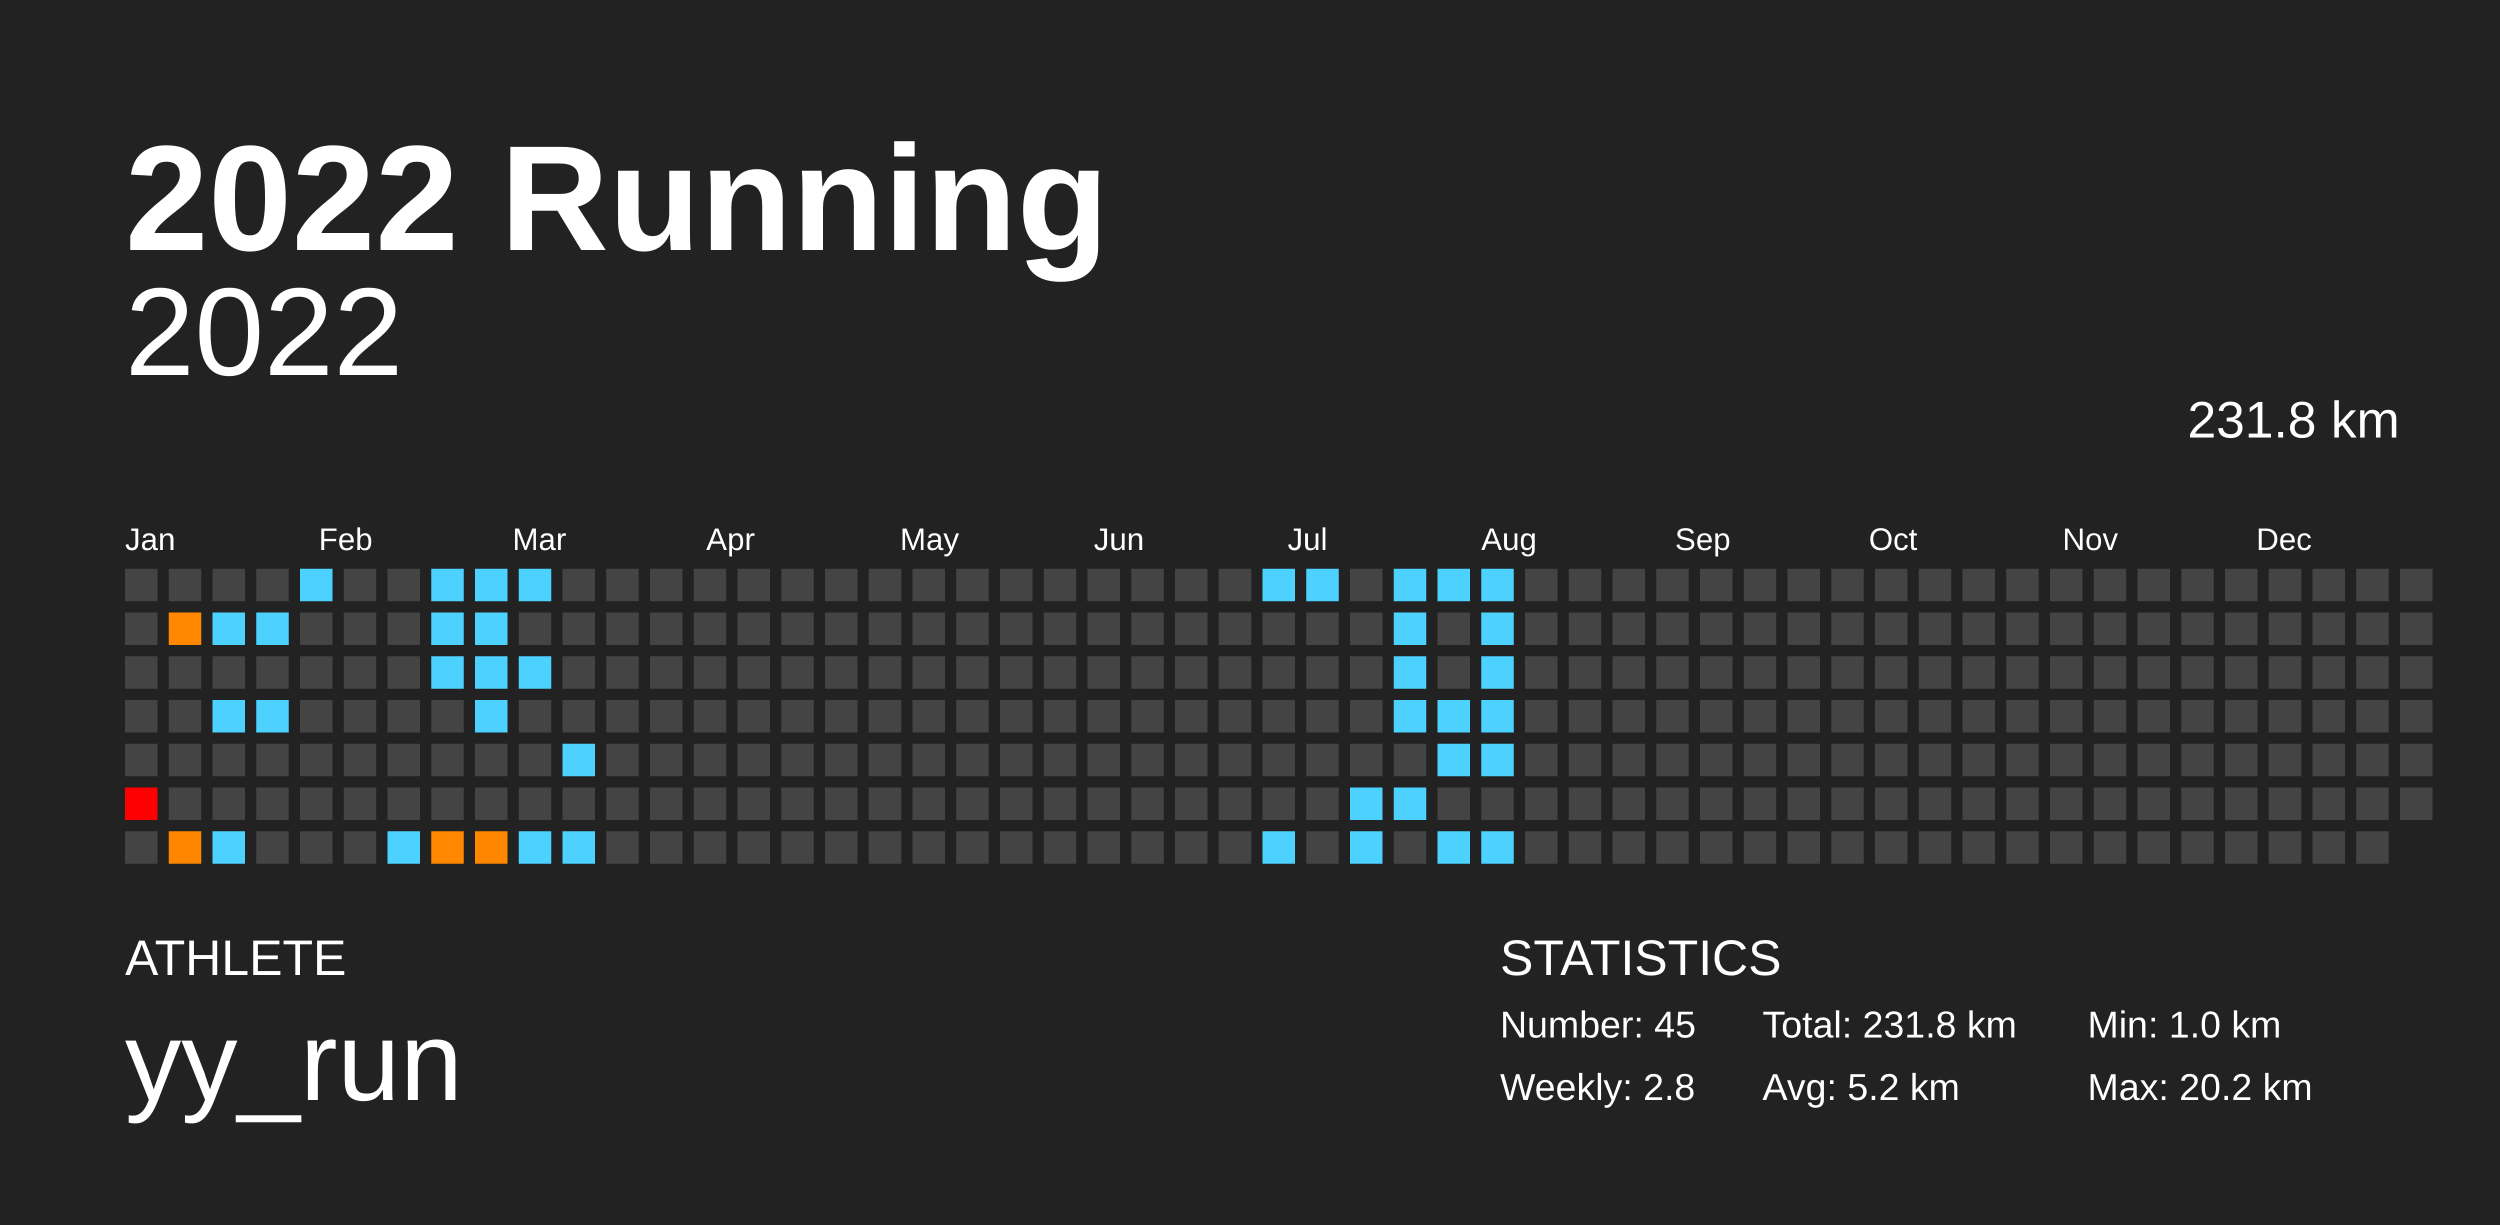
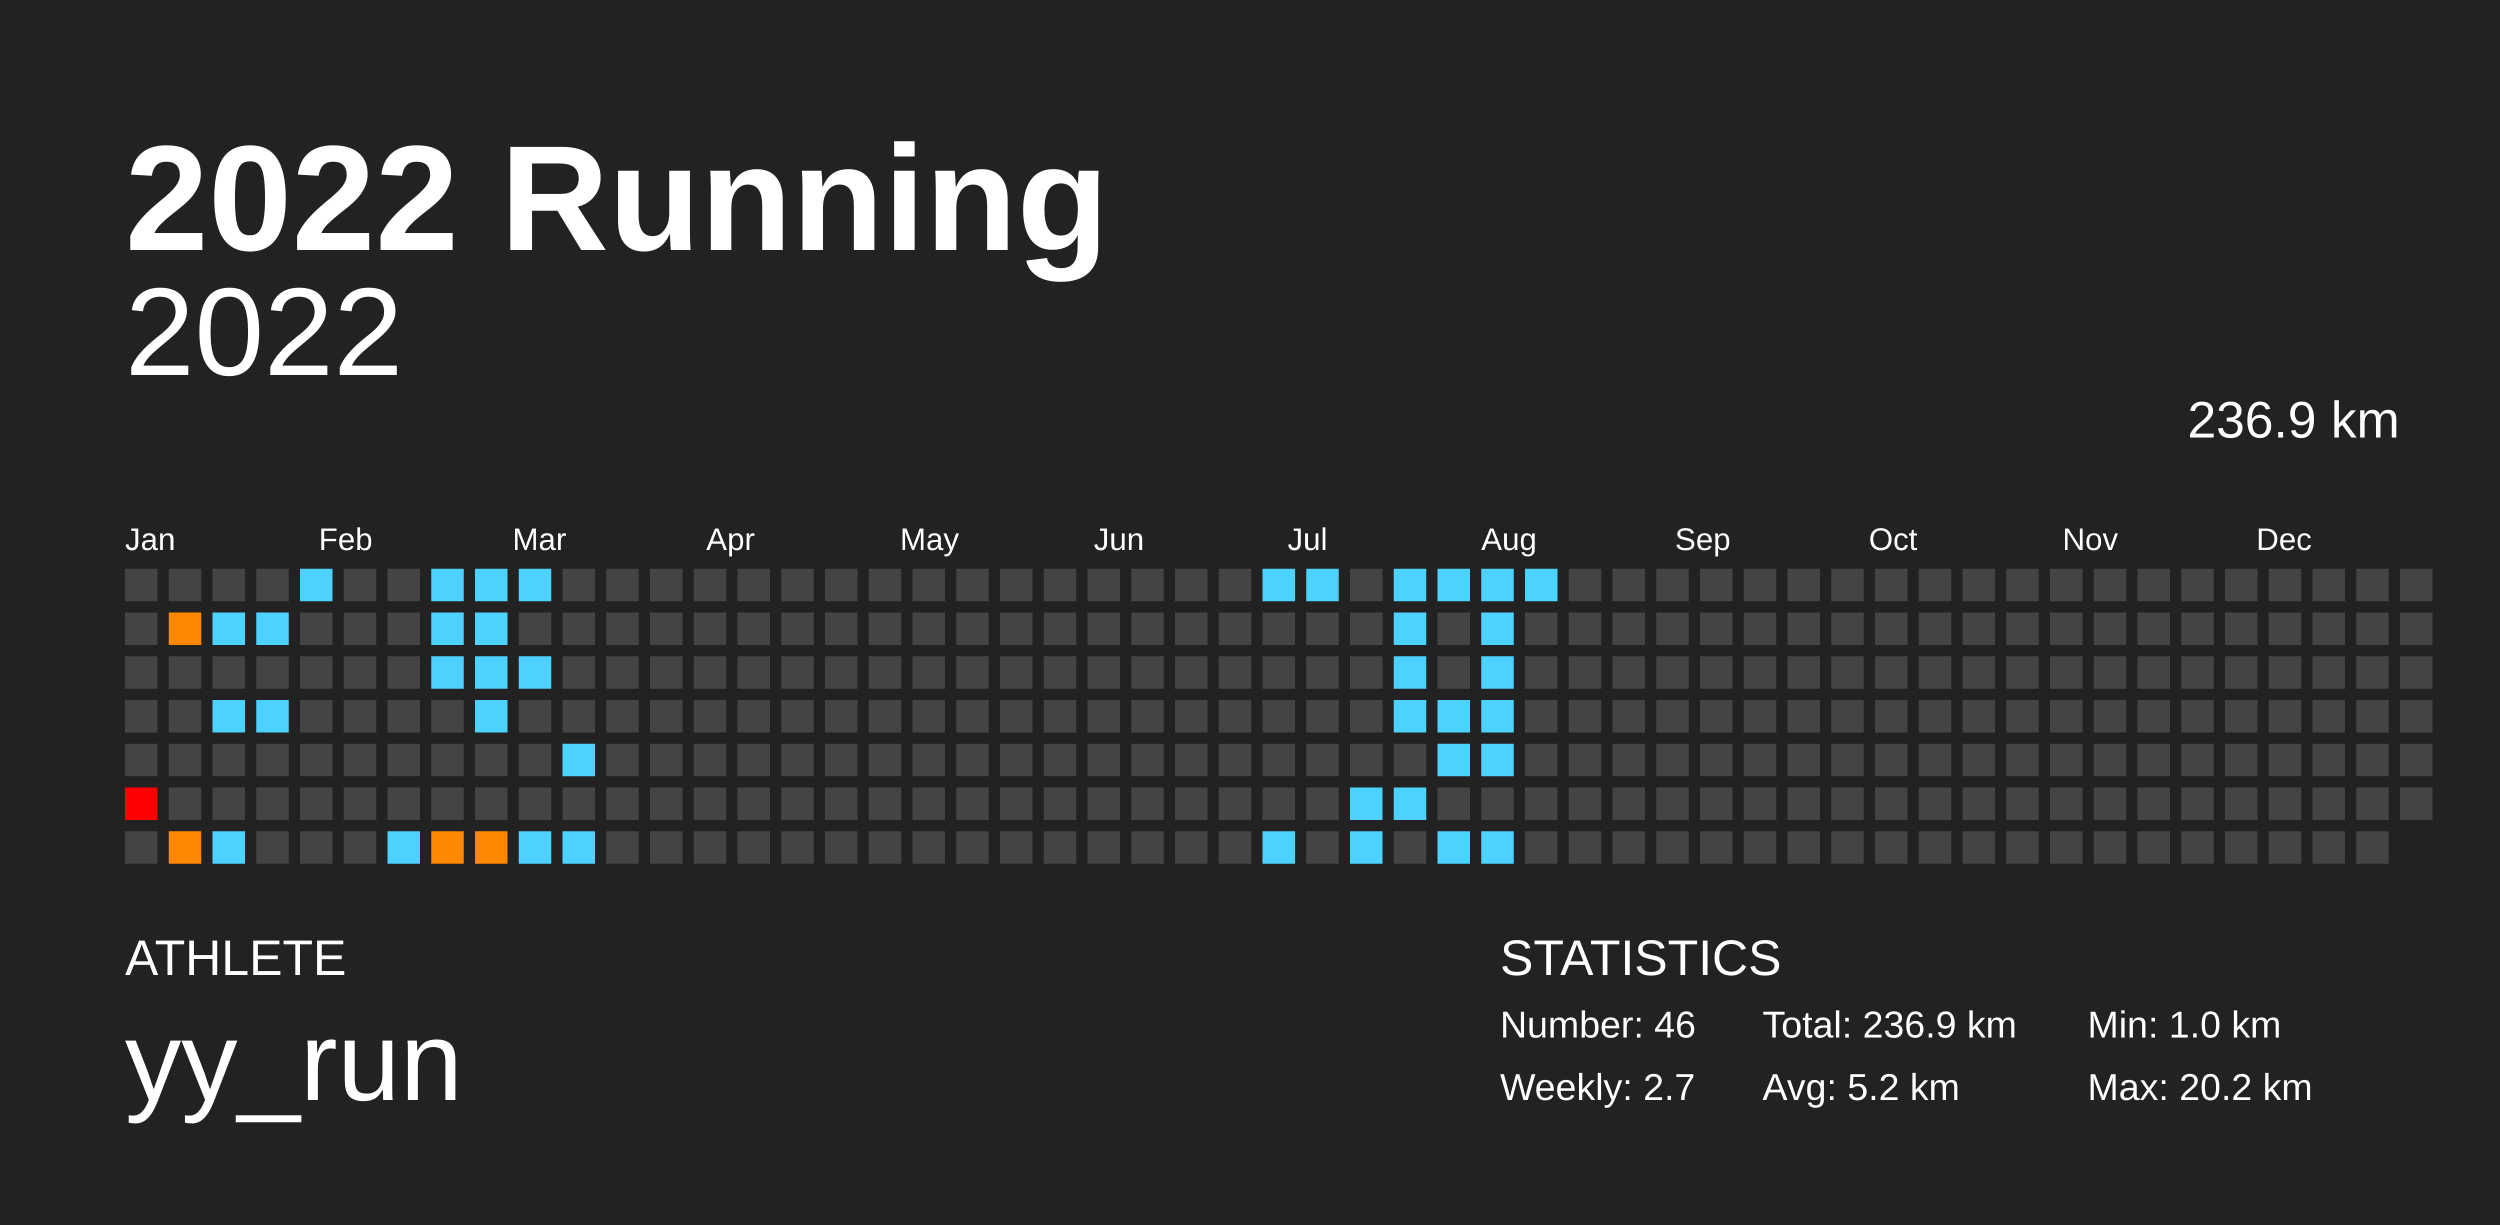
<svg xmlns="http://www.w3.org/2000/svg" baseProfile="full" height="98mm" version="1.1" viewBox="0,0,200,98" width="200mm">
  <defs />
  <rect fill="#222222" height="98" width="200" x="0" y="0" />
  <text fill="#FFFFFF" style="font-size:12px; font-family:Arial; font-weight:bold;" x="10" y="20">2022 Running</text>
  <text fill="#FFFFFF" style="font-size:4px; font-family:Arial" x="10" y="78">ATHLETE</text>
  <text fill="#FFFFFF" style="font-size:9px; font-family:Arial" x="10" y="88">yy_run</text>
  <text fill="#FFFFFF" style="font-size:4px; font-family:Arial" x="120" y="78">STATISTICS</text>
-   <text fill="#FFFFFF" style="font-size:3px; font-family:Arial" x="120" y="83">Number: 45</text>
-   <text fill="#FFFFFF" style="font-size:3px; font-family:Arial" x="120" y="88">Weekly: 2.8</text>
-   <text fill="#FFFFFF" style="font-size:3px; font-family:Arial" x="141" y="83">Total: 231.8 km</text>
+   <text fill="#FFFFFF" style="font-size:3px; font-family:Arial" x="120" y="83">Number: 46</text>
+   <text fill="#FFFFFF" style="font-size:3px; font-family:Arial" x="120" y="88">Weekly: 2.7</text>
+   <text fill="#FFFFFF" style="font-size:3px; font-family:Arial" x="141" y="83">Total: 236.9 km</text>
  <text fill="#FFFFFF" style="font-size:3px; font-family:Arial" x="141" y="88">Avg: 5.2 km</text>
  <text fill="#FFFFFF" style="font-size:3px; font-family:Arial" x="167" y="83">Min: 1.0 km</text>
  <text fill="#FFFFFF" style="font-size:3px; font-family:Arial" x="167" y="88">Max: 20.2 km</text>
  <text alignment-baseline="hanging" fill="#FFFFFF" style="font-size:10.0px; font-family:Arial;" x="10" y="30">2022</text>
-   <text alignment-baseline="hanging" fill="#FFFFFF" style="font-size:4.125px; font-family:Arial;" x="175" y="35">231.8 km</text>
+   <text alignment-baseline="hanging" fill="#FFFFFF" style="font-size:4.125px; font-family:Arial;" x="175" y="35">236.9 km</text>
  <text fill="#FFFFFF" style="font-size:2.5px; font-family:Arial" x="10.0" y="44">Jan</text>
  <text fill="#FFFFFF" style="font-size:2.5px; font-family:Arial" x="25.5" y="44">Feb</text>
  <text fill="#FFFFFF" style="font-size:2.5px; font-family:Arial" x="41.0" y="44">Mar</text>
  <text fill="#FFFFFF" style="font-size:2.5px; font-family:Arial" x="56.5" y="44">Apr</text>
  <text fill="#FFFFFF" style="font-size:2.5px; font-family:Arial" x="72.0" y="44">May</text>
  <text fill="#FFFFFF" style="font-size:2.5px; font-family:Arial" x="87.5" y="44">Jun</text>
  <text fill="#FFFFFF" style="font-size:2.5px; font-family:Arial" x="103.0" y="44">Jul</text>
  <text fill="#FFFFFF" style="font-size:2.5px; font-family:Arial" x="118.5" y="44">Aug</text>
  <text fill="#FFFFFF" style="font-size:2.5px; font-family:Arial" x="134.0" y="44">Sep</text>
  <text fill="#FFFFFF" style="font-size:2.5px; font-family:Arial" x="149.5" y="44">Oct</text>
  <text fill="#FFFFFF" style="font-size:2.5px; font-family:Arial" x="165.0" y="44">Nov</text>
  <text fill="#FFFFFF" style="font-size:2.5px; font-family:Arial" x="180.5" y="44">Dec</text>
  <rect fill="#444444" height="2.6" width="2.6" x="10.0" y="45.5" />
  <rect fill="#444444" height="2.6" width="2.6" x="10.0" y="49.0" />
  <rect fill="#444444" height="2.6" width="2.6" x="10.0" y="52.5" />
  <rect fill="#444444" height="2.6" width="2.6" x="10.0" y="56.0" />
  <rect fill="#444444" height="2.6" width="2.6" x="10.0" y="59.5" />
  <rect fill="red" height="2.6" width="2.6" x="10.0" y="63.0" />
  <rect fill="#444444" height="2.6" width="2.6" x="10.0" y="66.5" />
  <rect fill="#444444" height="2.6" width="2.6" x="13.5" y="45.5" />
  <rect fill="#ff8800" height="2.6" width="2.6" x="13.5" y="49.0" />
  <rect fill="#444444" height="2.6" width="2.6" x="13.5" y="52.5" />
  <rect fill="#444444" height="2.6" width="2.6" x="13.5" y="56.0" />
  <rect fill="#444444" height="2.6" width="2.6" x="13.5" y="59.5" />
  <rect fill="#444444" height="2.6" width="2.6" x="13.5" y="63.0" />
  <rect fill="#ff8700" height="2.6" width="2.6" x="13.5" y="66.5" />
  <rect fill="#444444" height="2.6" width="2.6" x="17.0" y="45.5" />
  <rect fill="#4dd2ff" height="2.6" width="2.6" x="17.0" y="49.0" />
  <rect fill="#444444" height="2.6" width="2.6" x="17.0" y="52.5" />
  <rect fill="#4dd2ff" height="2.6" width="2.6" x="17.0" y="56.0" />
  <rect fill="#444444" height="2.6" width="2.6" x="17.0" y="59.5" />
  <rect fill="#444444" height="2.6" width="2.6" x="17.0" y="63.0" />
  <rect fill="#4dd2ff" height="2.6" width="2.6" x="17.0" y="66.5" />
  <rect fill="#444444" height="2.6" width="2.6" x="20.5" y="45.5" />
  <rect fill="#4dd2ff" height="2.6" width="2.6" x="20.5" y="49.0" />
  <rect fill="#444444" height="2.6" width="2.6" x="20.5" y="52.5" />
  <rect fill="#4dd2ff" height="2.6" width="2.6" x="20.5" y="56.0" />
  <rect fill="#444444" height="2.6" width="2.6" x="20.5" y="59.5" />
  <rect fill="#444444" height="2.6" width="2.6" x="20.5" y="63.0" />
  <rect fill="#444444" height="2.6" width="2.6" x="20.5" y="66.5" />
  <rect fill="#4dd2ff" height="2.6" width="2.6" x="24.0" y="45.5" />
  <rect fill="#444444" height="2.6" width="2.6" x="24.0" y="49.0" />
  <rect fill="#444444" height="2.6" width="2.6" x="24.0" y="52.5" />
  <rect fill="#444444" height="2.6" width="2.6" x="24.0" y="56.0" />
  <rect fill="#444444" height="2.6" width="2.6" x="24.0" y="59.5" />
  <rect fill="#444444" height="2.6" width="2.6" x="24.0" y="63.0" />
  <rect fill="#444444" height="2.6" width="2.6" x="24.0" y="66.5" />
  <rect fill="#444444" height="2.6" width="2.6" x="27.5" y="45.5" />
  <rect fill="#444444" height="2.6" width="2.6" x="27.5" y="49.0" />
  <rect fill="#444444" height="2.6" width="2.6" x="27.5" y="52.5" />
  <rect fill="#444444" height="2.6" width="2.6" x="27.5" y="56.0" />
  <rect fill="#444444" height="2.6" width="2.6" x="27.5" y="59.5" />
  <rect fill="#444444" height="2.6" width="2.6" x="27.5" y="63.0" />
  <rect fill="#444444" height="2.6" width="2.6" x="27.5" y="66.5" />
  <rect fill="#444444" height="2.6" width="2.6" x="31.0" y="45.5" />
  <rect fill="#444444" height="2.6" width="2.6" x="31.0" y="49.0" />
  <rect fill="#444444" height="2.6" width="2.6" x="31.0" y="52.5" />
  <rect fill="#444444" height="2.6" width="2.6" x="31.0" y="56.0" />
  <rect fill="#444444" height="2.6" width="2.6" x="31.0" y="59.5" />
  <rect fill="#444444" height="2.6" width="2.6" x="31.0" y="63.0" />
  <rect fill="#4dd2ff" height="2.6" width="2.6" x="31.0" y="66.5" />
  <rect fill="#4dd2ff" height="2.6" width="2.6" x="34.5" y="45.5" />
  <rect fill="#4dd2ff" height="2.6" width="2.6" x="34.5" y="49.0" />
  <rect fill="#4dd2ff" height="2.6" width="2.6" x="34.5" y="52.5" />
  <rect fill="#444444" height="2.6" width="2.6" x="34.5" y="56.0" />
  <rect fill="#444444" height="2.6" width="2.6" x="34.5" y="59.5" />
  <rect fill="#444444" height="2.6" width="2.6" x="34.5" y="63.0" />
  <rect fill="#ff8800" height="2.6" width="2.6" x="34.5" y="66.5" />
  <rect fill="#4dd2ff" height="2.6" width="2.6" x="38.0" y="45.5" />
  <rect fill="#4dd2ff" height="2.6" width="2.6" x="38.0" y="49.0" />
  <rect fill="#4dd2ff" height="2.6" width="2.6" x="38.0" y="52.5" />
  <rect fill="#4dd2ff" height="2.6" width="2.6" x="38.0" y="56.0" />
  <rect fill="#444444" height="2.6" width="2.6" x="38.0" y="59.5" />
  <rect fill="#444444" height="2.6" width="2.6" x="38.0" y="63.0" />
  <rect fill="#ff8700" height="2.6" width="2.6" x="38.0" y="66.5" />
  <rect fill="#4dd2ff" height="2.6" width="2.6" x="41.5" y="45.5" />
  <rect fill="#444444" height="2.6" width="2.6" x="41.5" y="49.0" />
  <rect fill="#4dd2ff" height="2.6" width="2.6" x="41.5" y="52.5" />
  <rect fill="#444444" height="2.6" width="2.6" x="41.5" y="56.0" />
  <rect fill="#444444" height="2.6" width="2.6" x="41.5" y="59.5" />
  <rect fill="#444444" height="2.6" width="2.6" x="41.5" y="63.0" />
  <rect fill="#4dd2ff" height="2.6" width="2.6" x="41.5" y="66.5" />
  <rect fill="#444444" height="2.6" width="2.6" x="45.0" y="45.5" />
  <rect fill="#444444" height="2.6" width="2.6" x="45.0" y="49.0" />
  <rect fill="#444444" height="2.6" width="2.6" x="45.0" y="52.5" />
  <rect fill="#444444" height="2.6" width="2.6" x="45.0" y="56.0" />
  <rect fill="#4dd2ff" height="2.6" width="2.6" x="45.0" y="59.5" />
  <rect fill="#444444" height="2.6" width="2.6" x="45.0" y="63.0" />
  <rect fill="#4dd2ff" height="2.6" width="2.6" x="45.0" y="66.5" />
  <rect fill="#444444" height="2.6" width="2.6" x="48.5" y="45.5" />
  <rect fill="#444444" height="2.6" width="2.6" x="48.5" y="49.0" />
  <rect fill="#444444" height="2.6" width="2.6" x="48.5" y="52.5" />
  <rect fill="#444444" height="2.6" width="2.6" x="48.5" y="56.0" />
  <rect fill="#444444" height="2.6" width="2.6" x="48.5" y="59.5" />
  <rect fill="#444444" height="2.6" width="2.6" x="48.5" y="63.0" />
  <rect fill="#444444" height="2.6" width="2.6" x="48.5" y="66.5" />
  <rect fill="#444444" height="2.6" width="2.6" x="52.0" y="45.5" />
  <rect fill="#444444" height="2.6" width="2.6" x="52.0" y="49.0" />
  <rect fill="#444444" height="2.6" width="2.6" x="52.0" y="52.5" />
  <rect fill="#444444" height="2.6" width="2.6" x="52.0" y="56.0" />
  <rect fill="#444444" height="2.6" width="2.6" x="52.0" y="59.5" />
  <rect fill="#444444" height="2.6" width="2.6" x="52.0" y="63.0" />
  <rect fill="#444444" height="2.6" width="2.6" x="52.0" y="66.5" />
  <rect fill="#444444" height="2.6" width="2.6" x="55.5" y="45.5" />
  <rect fill="#444444" height="2.6" width="2.6" x="55.5" y="49.0" />
  <rect fill="#444444" height="2.6" width="2.6" x="55.5" y="52.5" />
  <rect fill="#444444" height="2.6" width="2.6" x="55.5" y="56.0" />
  <rect fill="#444444" height="2.6" width="2.6" x="55.5" y="59.5" />
  <rect fill="#444444" height="2.6" width="2.6" x="55.5" y="63.0" />
  <rect fill="#444444" height="2.6" width="2.6" x="55.5" y="66.5" />
  <rect fill="#444444" height="2.6" width="2.6" x="59.0" y="45.5" />
  <rect fill="#444444" height="2.6" width="2.6" x="59.0" y="49.0" />
  <rect fill="#444444" height="2.6" width="2.6" x="59.0" y="52.5" />
  <rect fill="#444444" height="2.6" width="2.6" x="59.0" y="56.0" />
  <rect fill="#444444" height="2.6" width="2.6" x="59.0" y="59.5" />
  <rect fill="#444444" height="2.6" width="2.6" x="59.0" y="63.0" />
  <rect fill="#444444" height="2.6" width="2.6" x="59.0" y="66.5" />
  <rect fill="#444444" height="2.6" width="2.6" x="62.5" y="45.5" />
  <rect fill="#444444" height="2.6" width="2.6" x="62.5" y="49.0" />
  <rect fill="#444444" height="2.6" width="2.6" x="62.5" y="52.5" />
  <rect fill="#444444" height="2.6" width="2.6" x="62.5" y="56.0" />
  <rect fill="#444444" height="2.6" width="2.6" x="62.5" y="59.5" />
  <rect fill="#444444" height="2.6" width="2.6" x="62.5" y="63.0" />
  <rect fill="#444444" height="2.6" width="2.6" x="62.5" y="66.5" />
  <rect fill="#444444" height="2.6" width="2.6" x="66.0" y="45.5" />
  <rect fill="#444444" height="2.6" width="2.6" x="66.0" y="49.0" />
  <rect fill="#444444" height="2.6" width="2.6" x="66.0" y="52.5" />
  <rect fill="#444444" height="2.6" width="2.6" x="66.0" y="56.0" />
  <rect fill="#444444" height="2.6" width="2.6" x="66.0" y="59.5" />
  <rect fill="#444444" height="2.6" width="2.6" x="66.0" y="63.0" />
  <rect fill="#444444" height="2.6" width="2.6" x="66.0" y="66.5" />
  <rect fill="#444444" height="2.6" width="2.6" x="69.5" y="45.5" />
  <rect fill="#444444" height="2.6" width="2.6" x="69.5" y="49.0" />
  <rect fill="#444444" height="2.6" width="2.6" x="69.5" y="52.5" />
  <rect fill="#444444" height="2.6" width="2.6" x="69.5" y="56.0" />
  <rect fill="#444444" height="2.6" width="2.6" x="69.5" y="59.5" />
  <rect fill="#444444" height="2.6" width="2.6" x="69.5" y="63.0" />
  <rect fill="#444444" height="2.6" width="2.6" x="69.5" y="66.5" />
  <rect fill="#444444" height="2.6" width="2.6" x="73.0" y="45.5" />
  <rect fill="#444444" height="2.6" width="2.6" x="73.0" y="49.0" />
  <rect fill="#444444" height="2.6" width="2.6" x="73.0" y="52.5" />
  <rect fill="#444444" height="2.6" width="2.6" x="73.0" y="56.0" />
  <rect fill="#444444" height="2.6" width="2.6" x="73.0" y="59.5" />
  <rect fill="#444444" height="2.6" width="2.6" x="73.0" y="63.0" />
  <rect fill="#444444" height="2.6" width="2.6" x="73.0" y="66.5" />
  <rect fill="#444444" height="2.6" width="2.6" x="76.5" y="45.5" />
  <rect fill="#444444" height="2.6" width="2.6" x="76.5" y="49.0" />
  <rect fill="#444444" height="2.6" width="2.6" x="76.5" y="52.5" />
  <rect fill="#444444" height="2.6" width="2.6" x="76.5" y="56.0" />
  <rect fill="#444444" height="2.6" width="2.6" x="76.5" y="59.5" />
  <rect fill="#444444" height="2.6" width="2.6" x="76.5" y="63.0" />
  <rect fill="#444444" height="2.6" width="2.6" x="76.5" y="66.5" />
  <rect fill="#444444" height="2.6" width="2.6" x="80.0" y="45.5" />
  <rect fill="#444444" height="2.6" width="2.6" x="80.0" y="49.0" />
  <rect fill="#444444" height="2.6" width="2.6" x="80.0" y="52.5" />
  <rect fill="#444444" height="2.6" width="2.6" x="80.0" y="56.0" />
  <rect fill="#444444" height="2.6" width="2.6" x="80.0" y="59.5" />
  <rect fill="#444444" height="2.6" width="2.6" x="80.0" y="63.0" />
  <rect fill="#444444" height="2.6" width="2.6" x="80.0" y="66.5" />
  <rect fill="#444444" height="2.6" width="2.6" x="83.5" y="45.5" />
  <rect fill="#444444" height="2.6" width="2.6" x="83.5" y="49.0" />
  <rect fill="#444444" height="2.6" width="2.6" x="83.5" y="52.5" />
  <rect fill="#444444" height="2.6" width="2.6" x="83.5" y="56.0" />
  <rect fill="#444444" height="2.6" width="2.6" x="83.5" y="59.5" />
  <rect fill="#444444" height="2.6" width="2.6" x="83.5" y="63.0" />
  <rect fill="#444444" height="2.6" width="2.6" x="83.5" y="66.5" />
  <rect fill="#444444" height="2.6" width="2.6" x="87.0" y="45.5" />
  <rect fill="#444444" height="2.6" width="2.6" x="87.0" y="49.0" />
  <rect fill="#444444" height="2.6" width="2.6" x="87.0" y="52.5" />
  <rect fill="#444444" height="2.6" width="2.6" x="87.0" y="56.0" />
  <rect fill="#444444" height="2.6" width="2.6" x="87.0" y="59.5" />
  <rect fill="#444444" height="2.6" width="2.6" x="87.0" y="63.0" />
  <rect fill="#444444" height="2.6" width="2.6" x="87.0" y="66.5" />
  <rect fill="#444444" height="2.6" width="2.6" x="90.5" y="45.5" />
  <rect fill="#444444" height="2.6" width="2.6" x="90.5" y="49.0" />
  <rect fill="#444444" height="2.6" width="2.6" x="90.5" y="52.5" />
  <rect fill="#444444" height="2.6" width="2.6" x="90.5" y="56.0" />
  <rect fill="#444444" height="2.6" width="2.6" x="90.5" y="59.5" />
  <rect fill="#444444" height="2.6" width="2.6" x="90.5" y="63.0" />
  <rect fill="#444444" height="2.6" width="2.6" x="90.5" y="66.5" />
  <rect fill="#444444" height="2.6" width="2.6" x="94.0" y="45.5" />
  <rect fill="#444444" height="2.6" width="2.6" x="94.0" y="49.0" />
  <rect fill="#444444" height="2.6" width="2.6" x="94.0" y="52.5" />
  <rect fill="#444444" height="2.6" width="2.6" x="94.0" y="56.0" />
  <rect fill="#444444" height="2.6" width="2.6" x="94.0" y="59.5" />
  <rect fill="#444444" height="2.6" width="2.6" x="94.0" y="63.0" />
  <rect fill="#444444" height="2.6" width="2.6" x="94.0" y="66.5" />
  <rect fill="#444444" height="2.6" width="2.6" x="97.5" y="45.5" />
  <rect fill="#444444" height="2.6" width="2.6" x="97.5" y="49.0" />
  <rect fill="#444444" height="2.6" width="2.6" x="97.5" y="52.5" />
  <rect fill="#444444" height="2.6" width="2.6" x="97.5" y="56.0" />
  <rect fill="#444444" height="2.6" width="2.6" x="97.5" y="59.5" />
  <rect fill="#444444" height="2.6" width="2.6" x="97.5" y="63.0" />
  <rect fill="#444444" height="2.6" width="2.6" x="97.5" y="66.5" />
  <rect fill="#4dd2ff" height="2.6" width="2.6" x="101.0" y="45.5" />
  <rect fill="#444444" height="2.6" width="2.6" x="101.0" y="49.0" />
  <rect fill="#444444" height="2.6" width="2.6" x="101.0" y="52.5" />
  <rect fill="#444444" height="2.6" width="2.6" x="101.0" y="56.0" />
  <rect fill="#444444" height="2.6" width="2.6" x="101.0" y="59.5" />
  <rect fill="#444444" height="2.6" width="2.6" x="101.0" y="63.0" />
  <rect fill="#4dd2ff" height="2.6" width="2.6" x="101.0" y="66.5" />
  <rect fill="#4dd2ff" height="2.6" width="2.6" x="104.5" y="45.5" />
  <rect fill="#444444" height="2.6" width="2.6" x="104.5" y="49.0" />
  <rect fill="#444444" height="2.6" width="2.6" x="104.5" y="52.5" />
  <rect fill="#444444" height="2.6" width="2.6" x="104.5" y="56.0" />
  <rect fill="#444444" height="2.6" width="2.6" x="104.5" y="59.5" />
  <rect fill="#444444" height="2.6" width="2.6" x="104.5" y="63.0" />
  <rect fill="#444444" height="2.6" width="2.6" x="104.5" y="66.5" />
  <rect fill="#444444" height="2.6" width="2.6" x="108.0" y="45.5" />
  <rect fill="#444444" height="2.6" width="2.6" x="108.0" y="49.0" />
  <rect fill="#444444" height="2.6" width="2.6" x="108.0" y="52.5" />
  <rect fill="#444444" height="2.6" width="2.6" x="108.0" y="56.0" />
  <rect fill="#444444" height="2.6" width="2.6" x="108.0" y="59.5" />
  <rect fill="#4dd2ff" height="2.6" width="2.6" x="108.0" y="63.0" />
  <rect fill="#4dd2ff" height="2.6" width="2.6" x="108.0" y="66.5" />
  <rect fill="#4dd2ff" height="2.6" width="2.6" x="111.5" y="45.5" />
  <rect fill="#4dd2ff" height="2.6" width="2.6" x="111.5" y="49.0" />
  <rect fill="#4dd2ff" height="2.6" width="2.6" x="111.5" y="52.5" />
  <rect fill="#4dd2ff" height="2.6" width="2.6" x="111.5" y="56.0" />
  <rect fill="#444444" height="2.6" width="2.6" x="111.5" y="59.5" />
  <rect fill="#4dd2ff" height="2.6" width="2.6" x="111.5" y="63.0" />
  <rect fill="#444444" height="2.6" width="2.6" x="111.5" y="66.5" />
  <rect fill="#4dd2ff" height="2.6" width="2.6" x="115.0" y="45.5" />
  <rect fill="#444444" height="2.6" width="2.6" x="115.0" y="49.0" />
  <rect fill="#444444" height="2.6" width="2.6" x="115.0" y="52.5" />
  <rect fill="#4dd2ff" height="2.6" width="2.6" x="115.0" y="56.0" />
  <rect fill="#4dd2ff" height="2.6" width="2.6" x="115.0" y="59.5" />
  <rect fill="#444444" height="2.6" width="2.6" x="115.0" y="63.0" />
  <rect fill="#4dd2ff" height="2.6" width="2.6" x="115.0" y="66.5" />
  <rect fill="#4dd2ff" height="2.6" width="2.6" x="118.5" y="45.5" />
  <rect fill="#4dd2ff" height="2.6" width="2.6" x="118.5" y="49.0" />
  <rect fill="#4dd2ff" height="2.6" width="2.6" x="118.5" y="52.5" />
  <rect fill="#4dd2ff" height="2.6" width="2.6" x="118.5" y="56.0" />
  <rect fill="#4dd2ff" height="2.6" width="2.6" x="118.5" y="59.5" />
  <rect fill="#444444" height="2.6" width="2.6" x="118.5" y="63.0" />
  <rect fill="#4dd2ff" height="2.6" width="2.6" x="118.5" y="66.5" />
-   <rect fill="#444444" height="2.6" width="2.6" x="122.0" y="45.5" />
+   <rect fill="#4dd2ff" height="2.6" width="2.6" x="122.0" y="45.5" />
  <rect fill="#444444" height="2.6" width="2.6" x="122.0" y="49.0" />
  <rect fill="#444444" height="2.6" width="2.6" x="122.0" y="52.5" />
  <rect fill="#444444" height="2.6" width="2.6" x="122.0" y="56.0" />
  <rect fill="#444444" height="2.6" width="2.6" x="122.0" y="59.5" />
  <rect fill="#444444" height="2.6" width="2.6" x="122.0" y="63.0" />
  <rect fill="#444444" height="2.6" width="2.6" x="122.0" y="66.5" />
  <rect fill="#444444" height="2.6" width="2.6" x="125.5" y="45.5" />
  <rect fill="#444444" height="2.6" width="2.6" x="125.5" y="49.0" />
  <rect fill="#444444" height="2.6" width="2.6" x="125.5" y="52.5" />
  <rect fill="#444444" height="2.6" width="2.6" x="125.5" y="56.0" />
  <rect fill="#444444" height="2.6" width="2.6" x="125.5" y="59.5" />
  <rect fill="#444444" height="2.6" width="2.6" x="125.5" y="63.0" />
  <rect fill="#444444" height="2.6" width="2.6" x="125.5" y="66.5" />
  <rect fill="#444444" height="2.6" width="2.6" x="129.0" y="45.5" />
  <rect fill="#444444" height="2.6" width="2.6" x="129.0" y="49.0" />
  <rect fill="#444444" height="2.6" width="2.6" x="129.0" y="52.5" />
  <rect fill="#444444" height="2.6" width="2.6" x="129.0" y="56.0" />
  <rect fill="#444444" height="2.6" width="2.6" x="129.0" y="59.5" />
  <rect fill="#444444" height="2.6" width="2.6" x="129.0" y="63.0" />
  <rect fill="#444444" height="2.6" width="2.6" x="129.0" y="66.5" />
  <rect fill="#444444" height="2.6" width="2.6" x="132.5" y="45.5" />
  <rect fill="#444444" height="2.6" width="2.6" x="132.5" y="49.0" />
  <rect fill="#444444" height="2.6" width="2.6" x="132.5" y="52.5" />
  <rect fill="#444444" height="2.6" width="2.6" x="132.5" y="56.0" />
  <rect fill="#444444" height="2.6" width="2.6" x="132.5" y="59.5" />
  <rect fill="#444444" height="2.6" width="2.6" x="132.5" y="63.0" />
  <rect fill="#444444" height="2.6" width="2.6" x="132.5" y="66.5" />
  <rect fill="#444444" height="2.6" width="2.6" x="136.0" y="45.5" />
  <rect fill="#444444" height="2.6" width="2.6" x="136.0" y="49.0" />
  <rect fill="#444444" height="2.6" width="2.6" x="136.0" y="52.5" />
  <rect fill="#444444" height="2.6" width="2.6" x="136.0" y="56.0" />
  <rect fill="#444444" height="2.6" width="2.6" x="136.0" y="59.5" />
  <rect fill="#444444" height="2.6" width="2.6" x="136.0" y="63.0" />
  <rect fill="#444444" height="2.6" width="2.6" x="136.0" y="66.5" />
  <rect fill="#444444" height="2.6" width="2.6" x="139.5" y="45.5" />
  <rect fill="#444444" height="2.6" width="2.6" x="139.5" y="49.0" />
  <rect fill="#444444" height="2.6" width="2.6" x="139.5" y="52.5" />
  <rect fill="#444444" height="2.6" width="2.6" x="139.5" y="56.0" />
  <rect fill="#444444" height="2.6" width="2.6" x="139.5" y="59.5" />
  <rect fill="#444444" height="2.6" width="2.6" x="139.5" y="63.0" />
  <rect fill="#444444" height="2.6" width="2.6" x="139.5" y="66.5" />
  <rect fill="#444444" height="2.6" width="2.6" x="143.0" y="45.5" />
  <rect fill="#444444" height="2.6" width="2.6" x="143.0" y="49.0" />
  <rect fill="#444444" height="2.6" width="2.6" x="143.0" y="52.5" />
  <rect fill="#444444" height="2.6" width="2.6" x="143.0" y="56.0" />
  <rect fill="#444444" height="2.6" width="2.6" x="143.0" y="59.5" />
  <rect fill="#444444" height="2.6" width="2.6" x="143.0" y="63.0" />
  <rect fill="#444444" height="2.6" width="2.6" x="143.0" y="66.5" />
  <rect fill="#444444" height="2.6" width="2.6" x="146.5" y="45.5" />
  <rect fill="#444444" height="2.6" width="2.6" x="146.5" y="49.0" />
  <rect fill="#444444" height="2.6" width="2.6" x="146.5" y="52.5" />
  <rect fill="#444444" height="2.6" width="2.6" x="146.5" y="56.0" />
  <rect fill="#444444" height="2.6" width="2.6" x="146.5" y="59.5" />
  <rect fill="#444444" height="2.6" width="2.6" x="146.5" y="63.0" />
  <rect fill="#444444" height="2.6" width="2.6" x="146.5" y="66.5" />
  <rect fill="#444444" height="2.6" width="2.6" x="150.0" y="45.5" />
  <rect fill="#444444" height="2.6" width="2.6" x="150.0" y="49.0" />
  <rect fill="#444444" height="2.6" width="2.6" x="150.0" y="52.5" />
  <rect fill="#444444" height="2.6" width="2.6" x="150.0" y="56.0" />
  <rect fill="#444444" height="2.6" width="2.6" x="150.0" y="59.5" />
  <rect fill="#444444" height="2.6" width="2.6" x="150.0" y="63.0" />
  <rect fill="#444444" height="2.6" width="2.6" x="150.0" y="66.5" />
  <rect fill="#444444" height="2.6" width="2.6" x="153.5" y="45.5" />
  <rect fill="#444444" height="2.6" width="2.6" x="153.5" y="49.0" />
  <rect fill="#444444" height="2.6" width="2.6" x="153.5" y="52.5" />
  <rect fill="#444444" height="2.6" width="2.6" x="153.5" y="56.0" />
  <rect fill="#444444" height="2.6" width="2.6" x="153.5" y="59.5" />
  <rect fill="#444444" height="2.6" width="2.6" x="153.5" y="63.0" />
  <rect fill="#444444" height="2.6" width="2.6" x="153.5" y="66.5" />
  <rect fill="#444444" height="2.6" width="2.6" x="157.0" y="45.5" />
  <rect fill="#444444" height="2.6" width="2.6" x="157.0" y="49.0" />
  <rect fill="#444444" height="2.6" width="2.6" x="157.0" y="52.5" />
  <rect fill="#444444" height="2.6" width="2.6" x="157.0" y="56.0" />
  <rect fill="#444444" height="2.6" width="2.6" x="157.0" y="59.5" />
  <rect fill="#444444" height="2.6" width="2.6" x="157.0" y="63.0" />
  <rect fill="#444444" height="2.6" width="2.6" x="157.0" y="66.5" />
  <rect fill="#444444" height="2.6" width="2.6" x="160.5" y="45.5" />
  <rect fill="#444444" height="2.6" width="2.6" x="160.5" y="49.0" />
  <rect fill="#444444" height="2.6" width="2.6" x="160.5" y="52.5" />
  <rect fill="#444444" height="2.6" width="2.6" x="160.5" y="56.0" />
  <rect fill="#444444" height="2.6" width="2.6" x="160.5" y="59.5" />
  <rect fill="#444444" height="2.6" width="2.6" x="160.5" y="63.0" />
  <rect fill="#444444" height="2.6" width="2.6" x="160.5" y="66.5" />
  <rect fill="#444444" height="2.6" width="2.6" x="164.0" y="45.5" />
  <rect fill="#444444" height="2.6" width="2.6" x="164.0" y="49.0" />
  <rect fill="#444444" height="2.6" width="2.6" x="164.0" y="52.5" />
  <rect fill="#444444" height="2.6" width="2.6" x="164.0" y="56.0" />
  <rect fill="#444444" height="2.6" width="2.6" x="164.0" y="59.5" />
  <rect fill="#444444" height="2.6" width="2.6" x="164.0" y="63.0" />
  <rect fill="#444444" height="2.6" width="2.6" x="164.0" y="66.5" />
  <rect fill="#444444" height="2.6" width="2.6" x="167.5" y="45.5" />
  <rect fill="#444444" height="2.6" width="2.6" x="167.5" y="49.0" />
  <rect fill="#444444" height="2.6" width="2.6" x="167.5" y="52.5" />
  <rect fill="#444444" height="2.6" width="2.6" x="167.5" y="56.0" />
  <rect fill="#444444" height="2.6" width="2.6" x="167.5" y="59.5" />
  <rect fill="#444444" height="2.6" width="2.6" x="167.5" y="63.0" />
  <rect fill="#444444" height="2.6" width="2.6" x="167.5" y="66.5" />
  <rect fill="#444444" height="2.6" width="2.6" x="171.0" y="45.5" />
  <rect fill="#444444" height="2.6" width="2.6" x="171.0" y="49.0" />
  <rect fill="#444444" height="2.6" width="2.6" x="171.0" y="52.5" />
  <rect fill="#444444" height="2.6" width="2.6" x="171.0" y="56.0" />
  <rect fill="#444444" height="2.6" width="2.6" x="171.0" y="59.5" />
  <rect fill="#444444" height="2.6" width="2.6" x="171.0" y="63.0" />
  <rect fill="#444444" height="2.6" width="2.6" x="171.0" y="66.5" />
  <rect fill="#444444" height="2.6" width="2.6" x="174.5" y="45.5" />
  <rect fill="#444444" height="2.6" width="2.6" x="174.5" y="49.0" />
  <rect fill="#444444" height="2.6" width="2.6" x="174.5" y="52.5" />
  <rect fill="#444444" height="2.6" width="2.6" x="174.5" y="56.0" />
  <rect fill="#444444" height="2.6" width="2.6" x="174.5" y="59.5" />
  <rect fill="#444444" height="2.6" width="2.6" x="174.5" y="63.0" />
  <rect fill="#444444" height="2.6" width="2.6" x="174.5" y="66.5" />
  <rect fill="#444444" height="2.6" width="2.6" x="178.0" y="45.5" />
  <rect fill="#444444" height="2.6" width="2.6" x="178.0" y="49.0" />
  <rect fill="#444444" height="2.6" width="2.6" x="178.0" y="52.5" />
  <rect fill="#444444" height="2.6" width="2.6" x="178.0" y="56.0" />
  <rect fill="#444444" height="2.6" width="2.6" x="178.0" y="59.5" />
  <rect fill="#444444" height="2.6" width="2.6" x="178.0" y="63.0" />
  <rect fill="#444444" height="2.6" width="2.6" x="178.0" y="66.5" />
  <rect fill="#444444" height="2.6" width="2.6" x="181.5" y="45.5" />
  <rect fill="#444444" height="2.6" width="2.6" x="181.5" y="49.0" />
  <rect fill="#444444" height="2.6" width="2.6" x="181.5" y="52.5" />
  <rect fill="#444444" height="2.6" width="2.6" x="181.5" y="56.0" />
  <rect fill="#444444" height="2.6" width="2.6" x="181.5" y="59.5" />
  <rect fill="#444444" height="2.6" width="2.6" x="181.5" y="63.0" />
  <rect fill="#444444" height="2.6" width="2.6" x="181.5" y="66.5" />
  <rect fill="#444444" height="2.6" width="2.6" x="185.0" y="45.5" />
  <rect fill="#444444" height="2.6" width="2.6" x="185.0" y="49.0" />
  <rect fill="#444444" height="2.6" width="2.6" x="185.0" y="52.5" />
  <rect fill="#444444" height="2.6" width="2.6" x="185.0" y="56.0" />
  <rect fill="#444444" height="2.6" width="2.6" x="185.0" y="59.5" />
  <rect fill="#444444" height="2.6" width="2.6" x="185.0" y="63.0" />
  <rect fill="#444444" height="2.6" width="2.6" x="185.0" y="66.5" />
  <rect fill="#444444" height="2.6" width="2.6" x="188.5" y="45.5" />
  <rect fill="#444444" height="2.6" width="2.6" x="188.5" y="49.0" />
  <rect fill="#444444" height="2.6" width="2.6" x="188.5" y="52.5" />
  <rect fill="#444444" height="2.6" width="2.6" x="188.5" y="56.0" />
  <rect fill="#444444" height="2.6" width="2.6" x="188.5" y="59.5" />
  <rect fill="#444444" height="2.6" width="2.6" x="188.5" y="63.0" />
  <rect fill="#444444" height="2.6" width="2.6" x="188.5" y="66.5" />
  <rect fill="#444444" height="2.6" width="2.6" x="192.0" y="45.5" />
  <rect fill="#444444" height="2.6" width="2.6" x="192.0" y="49.0" />
  <rect fill="#444444" height="2.6" width="2.6" x="192.0" y="52.5" />
  <rect fill="#444444" height="2.6" width="2.6" x="192.0" y="56.0" />
  <rect fill="#444444" height="2.6" width="2.6" x="192.0" y="59.5" />
  <rect fill="#444444" height="2.6" width="2.6" x="192.0" y="63.0" />
</svg>
